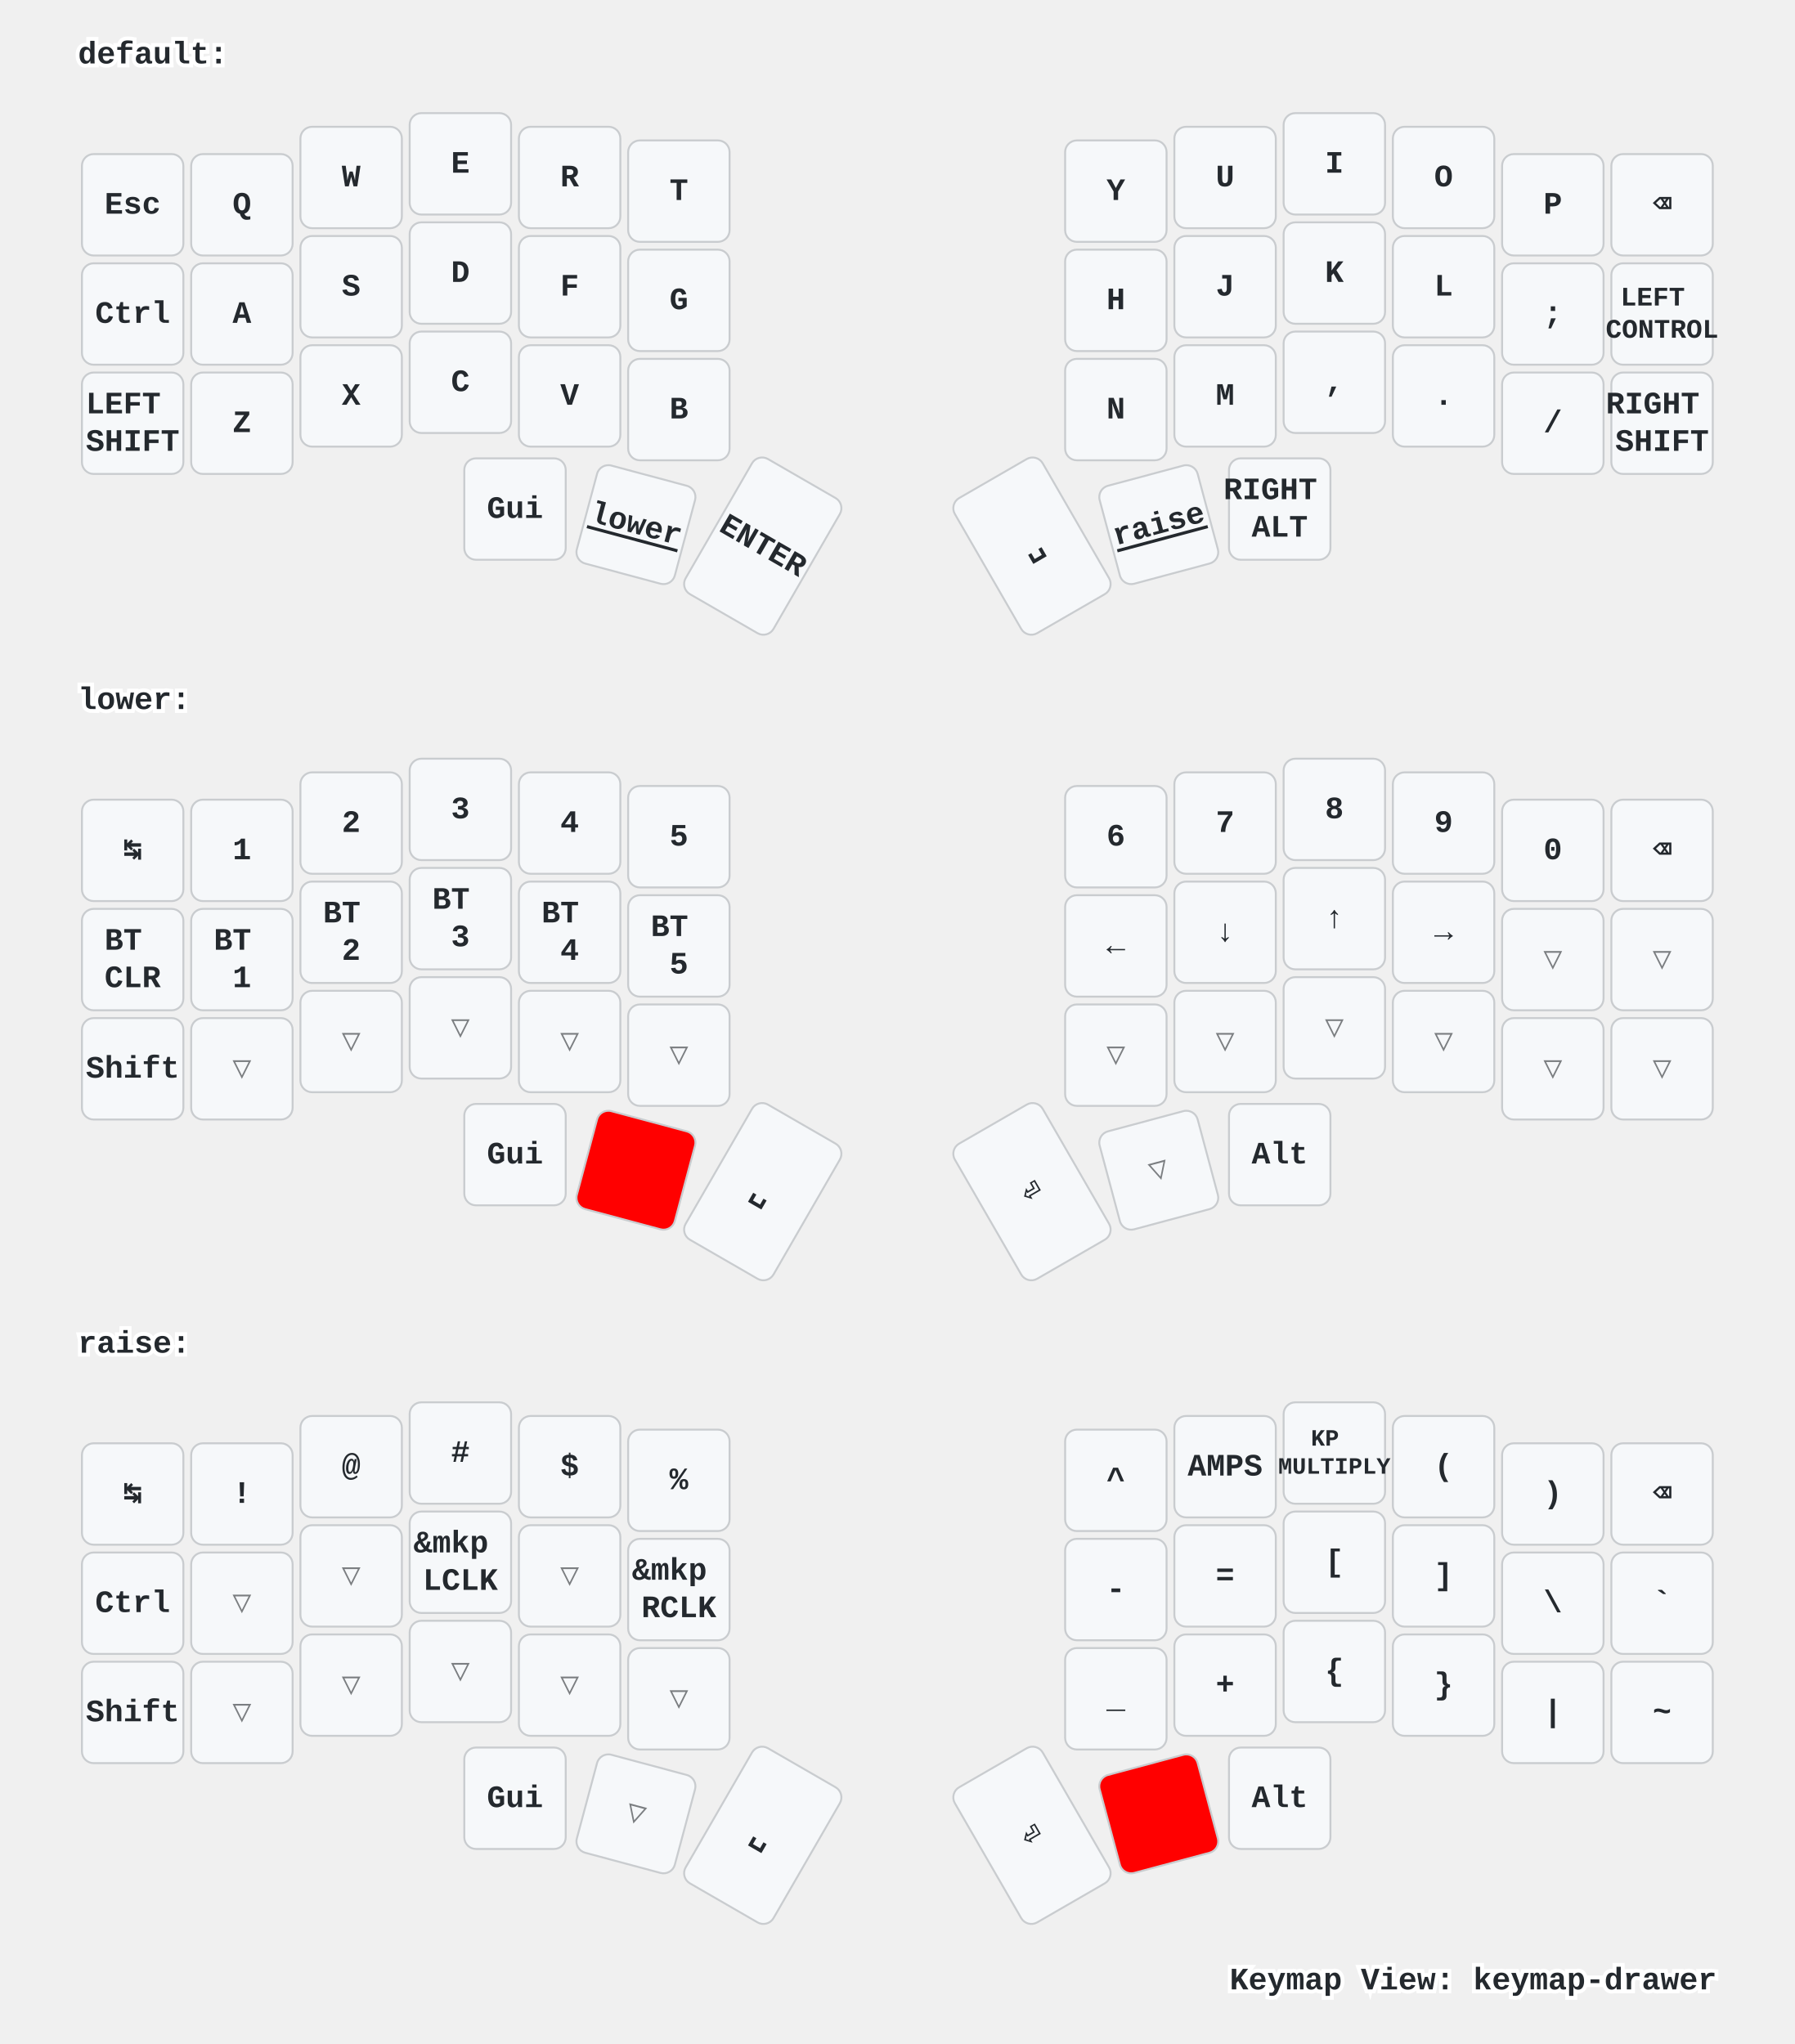
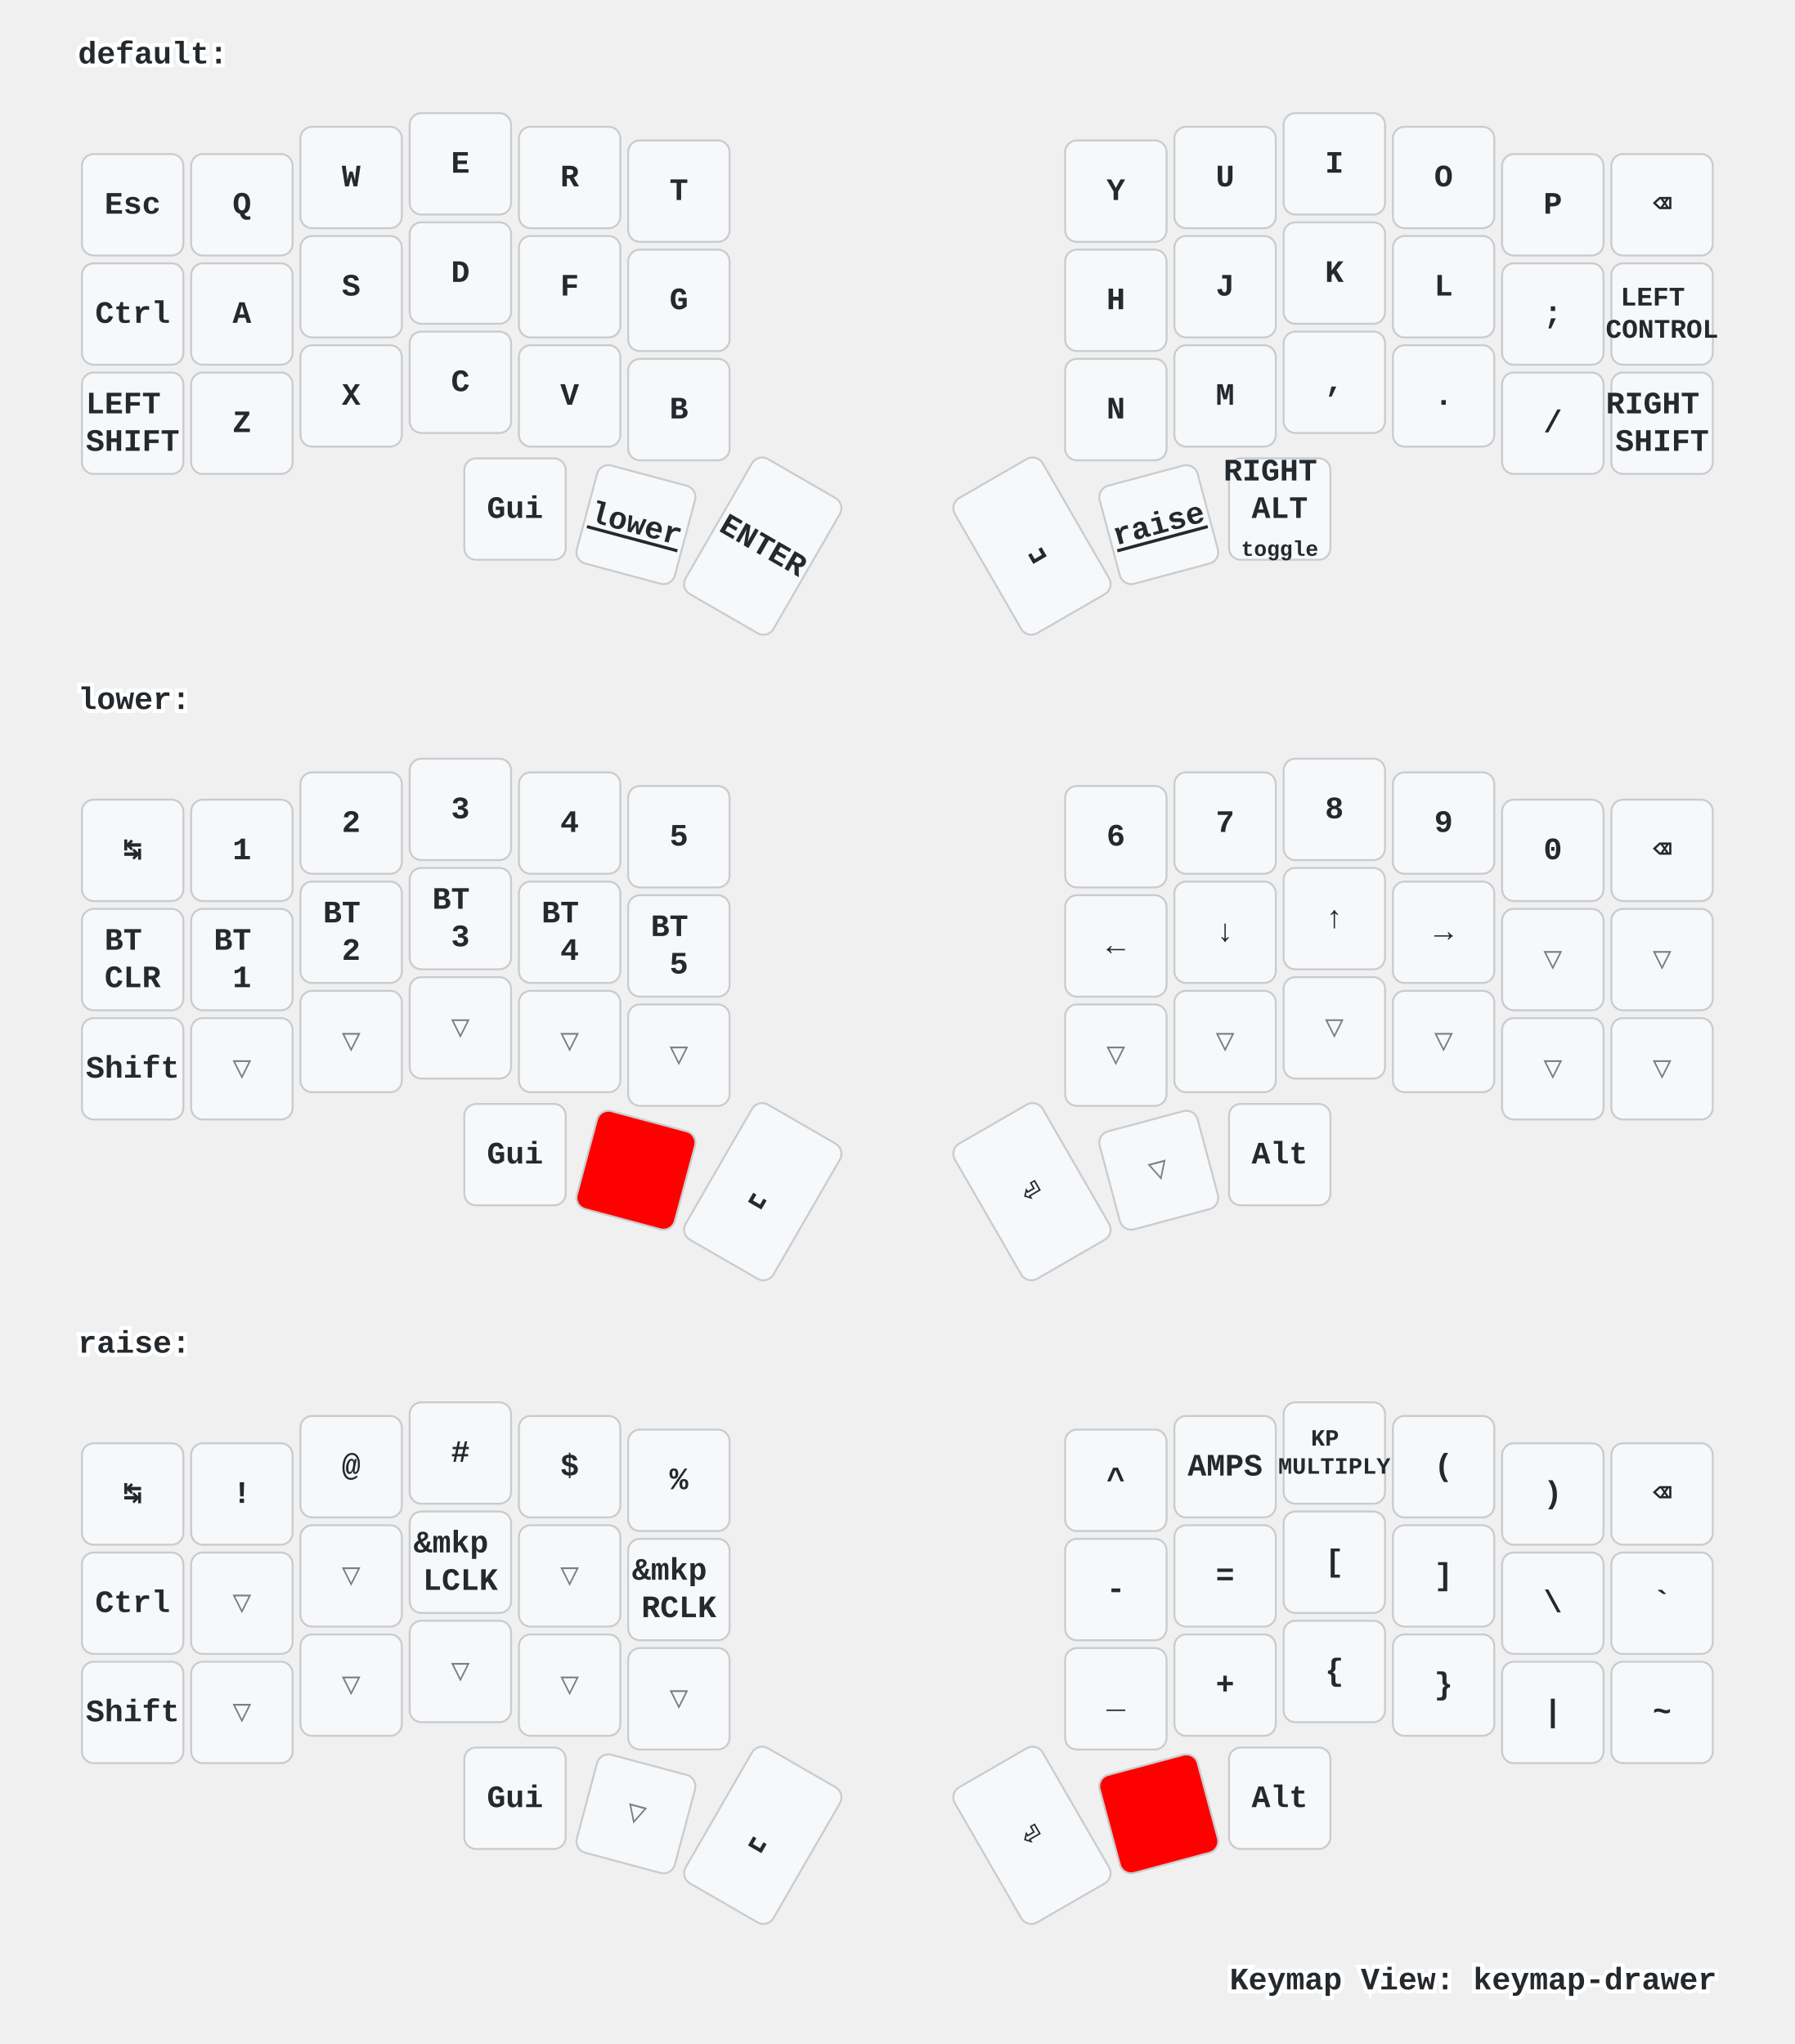
<svg xmlns="http://www.w3.org/2000/svg" width="920" height="1048" viewBox="0 0 920 1048" class="keymap">
  <style>/* inherit to force styles through use tags */
svg path {
    fill: inherit;
}

/* font and background color specifications */
svg.keymap {
    font-family: SFMono-Regular,Consolas,Liberation Mono,Menlo,monospace;
    font-size: 14px;
    font-kerning: normal;
    text-rendering: optimizeLegibility;
    fill: #24292e;
}

/* default key styling */
rect.key {
    fill: #f6f8fa;
}

rect.key, rect.combo {
    stroke: #c9cccf;
    stroke-width: 1;
}

/* default key side styling, only used is draw_key_sides is set */
rect.side {
    filter: brightness(90%);
}

/* color accent for combo boxes */
rect.combo, rect.combo-separate {
    fill: #cdf;
}

/* color accent for held keys */
rect.held, rect.combo.held {
    fill: #fdd;
}

/* color accent for ghost (optional) keys */
rect.ghost, rect.combo.ghost {
    stroke-dasharray: 4, 4;
    stroke-width: 2;
}

text {
    text-anchor: middle;
    dominant-baseline: middle;
}

/* styling for layer labels */
text.label {
    font-weight: bold;
    text-anchor: start;
    stroke: white;
    stroke-width: 4;
    paint-order: stroke;
}

/* styling for optional footer */
text.footer {
    text-anchor: end;
    dominant-baseline: auto;
    stroke: white;
    stroke-width: 4;
    paint-order: stroke;
}

- /* styling for combo tap, and key hold/shifted label text */
- text.combo, text.hold, text.shifted {
+ /* styling for combo tap, and key non-tap label text */
+ text.combo, text.hold, text.shifted, text.left, text.right {
    font-size: 11px;
}

text.hold {
    text-anchor: middle;
    dominant-baseline: auto;
}

text.shifted {
    text-anchor: middle;
    dominant-baseline: hanging;
}

+ text.left {
+     text-anchor: start;
+ }
+ 
+ text.right {
+     text-anchor: end;
+ }
+ 
text.layer-activator {
    text-decoration: underline;
}

/* styling for hold/shifted label text in combo box */
- text.combo.hold, text.combo.shifted {
+ text.combo.hold, text.combo.shifted, text.combo.left, text.combo.right {
    font-size: 8px;
}

/* lighter symbol for transparent keys */
text.trans {
    fill: #7b7e81;
}

/* styling for combo dendrons */
path.combo {
    stroke-width: 1;
    stroke: gray;
    fill: none;
}

/* Start Tabler Icons Cleanup */
/* cannot use height/width with glyphs */
.icon-tabler &gt; path {
    fill: inherit;
    stroke: inherit;
    stroke-width: 2;
}
/* hide tabler's default box */
.icon-tabler &gt; path[stroke="none"][fill="none"] {
    visibility: hidden;
}
/* End Tabler Icons Cleanup */

/* For default sytles, see https://github.com/caksoylar/keymap-drawer/blob/main/keymap_drawer/config.py#L85 */

svg.keymap {
  font-family: Ubuntu Mono, Inconsolata, Consolas, Liberation Mono, Menlo, monospace;
  font-size: 16px;
  font-weight: bold;
  text-rendering: optimizeLegibility;
}

/* Color accent for held keys
red = #f00
green = #0f0
blue = #00f
yellow = #ff0
cyan = #0ff
magenta = #f0f
white = #fff
black = #000
grey = #888
light grey = #ccc
#ffc
*/
rect.held, rect.combo.held {
    fill: #f00;
}

/* Technique borrowed and extended from https://github.com/englmaxi/zmk-config/blob/master/keymap-drawer/config.yaml */
.sym_sub_text.tap {
  translate: -5px 2px;
  font-size: 20px;
}
.sym_sub_text.shifted {
  translate: 10px 13px;
  font-size: 10px;
  opacity: 1.0;
}
.combo.sym_sub_text.tap {
  translate: -1px 1px;
}
.combo.sym_sub_text.shifted {
  translate: 7px 5px;
  font-size: 10px;
  opacity: 1.0;
}

/* Toggle */
.toggle.shifted {
  translate: -10px 12px;
}

.toggle.hold {
  translate: 13px -23px;
}

/* Variant for tap-dances */
.tap_dance.tap {
  translate: -7px 0px;
  font-size: 12px;
}
.tap_dance.shifted {
  translate: 7px 17px;
  font-size: 12px;
  opacity: 1.0;
}

/* Variant for symbol next to symbol */
.sym_by_sym.tap {
  translate: -6px 0px;
}
.sym_by_sym.shifted {
  translate: 10px 12px;
  opacity: 1.0;
}

.combo.sym_by_sym.tap {
  translate: -35px 0px;
}
.combo.sym_by_sym.shifted {
  translate: 35px 20px;
  opacity: 1.0;
}

.combo.sym_by_sym.hold {
  visibility: hidden;
}

/* hide hold box for combo sym_by_sym */
.combo.sym_by_sym.hold &gt; path[stroke="none"][fill="none"] {
  visibility: hidden;
}
</style>
  <g transform="translate(40, 0)" class="layer-default">
    <text x="0" y="28" class="label" id="default">default:</text>
    <g transform="translate(0, 56)">
      <g transform="translate(28, 49)" class="key keypos-0">
        <rect rx="6" ry="6" x="-26" y="-26" width="52" height="52" class="key" />
        <text x="0" y="0" class="key tap">Esc</text>
      </g>
      <g transform="translate(84, 49)" class="key keypos-1">
        <rect rx="6" ry="6" x="-26" y="-26" width="52" height="52" class="key" />
        <text x="0" y="0" class="key tap">Q</text>
      </g>
      <g transform="translate(140, 35)" class="key keypos-2">
        <rect rx="6" ry="6" x="-26" y="-26" width="52" height="52" class="key" />
        <text x="0" y="0" class="key tap">W</text>
      </g>
      <g transform="translate(196, 28)" class="key keypos-3">
        <rect rx="6" ry="6" x="-26" y="-26" width="52" height="52" class="key" />
        <text x="0" y="0" class="key tap">E</text>
      </g>
      <g transform="translate(252, 35)" class="key keypos-4">
        <rect rx="6" ry="6" x="-26" y="-26" width="52" height="52" class="key" />
        <text x="0" y="0" class="key tap">R</text>
      </g>
      <g transform="translate(308, 42)" class="key keypos-5">
        <rect rx="6" ry="6" x="-26" y="-26" width="52" height="52" class="key" />
        <text x="0" y="0" class="key tap">T</text>
      </g>
      <g transform="translate(532, 42)" class="key keypos-6">
        <rect rx="6" ry="6" x="-26" y="-26" width="52" height="52" class="key" />
        <text x="0" y="0" class="key tap">Y</text>
      </g>
      <g transform="translate(588, 35)" class="key keypos-7">
        <rect rx="6" ry="6" x="-26" y="-26" width="52" height="52" class="key" />
        <text x="0" y="0" class="key tap">U</text>
      </g>
      <g transform="translate(644, 28)" class="key keypos-8">
        <rect rx="6" ry="6" x="-26" y="-26" width="52" height="52" class="key" />
        <text x="0" y="0" class="key tap">I</text>
      </g>
      <g transform="translate(700, 35)" class="key keypos-9">
        <rect rx="6" ry="6" x="-26" y="-26" width="52" height="52" class="key" />
        <text x="0" y="0" class="key tap">O</text>
      </g>
      <g transform="translate(756, 49)" class="key keypos-10">
        <rect rx="6" ry="6" x="-26" y="-26" width="52" height="52" class="key" />
        <text x="0" y="0" class="key tap">P</text>
      </g>
      <g transform="translate(812, 49)" class="key keypos-11">
        <rect rx="6" ry="6" x="-26" y="-26" width="52" height="52" class="key" />
        <text x="0" y="0" class="key tap">⌫</text>
      </g>
      <g transform="translate(28, 105)" class="key keypos-12">
        <rect rx="6" ry="6" x="-26" y="-26" width="52" height="52" class="key" />
        <text x="0" y="0" class="key tap">Ctrl</text>
      </g>
      <g transform="translate(84, 105)" class="key keypos-13">
        <rect rx="6" ry="6" x="-26" y="-26" width="52" height="52" class="key" />
        <text x="0" y="0" class="key tap">A</text>
      </g>
      <g transform="translate(140, 91)" class="key keypos-14">
        <rect rx="6" ry="6" x="-26" y="-26" width="52" height="52" class="key" />
        <text x="0" y="0" class="key tap">S</text>
      </g>
      <g transform="translate(196, 84)" class="key keypos-15">
        <rect rx="6" ry="6" x="-26" y="-26" width="52" height="52" class="key" />
        <text x="0" y="0" class="key tap">D</text>
      </g>
      <g transform="translate(252, 91)" class="key keypos-16">
        <rect rx="6" ry="6" x="-26" y="-26" width="52" height="52" class="key" />
        <text x="0" y="0" class="key tap">F</text>
      </g>
      <g transform="translate(308, 98)" class="key keypos-17">
        <rect rx="6" ry="6" x="-26" y="-26" width="52" height="52" class="key" />
        <text x="0" y="0" class="key tap">G</text>
      </g>
      <g transform="translate(532, 98)" class="key keypos-18">
        <rect rx="6" ry="6" x="-26" y="-26" width="52" height="52" class="key" />
        <text x="0" y="0" class="key tap">H</text>
      </g>
      <g transform="translate(588, 91)" class="key keypos-19">
        <rect rx="6" ry="6" x="-26" y="-26" width="52" height="52" class="key" />
        <text x="0" y="0" class="key tap">J</text>
      </g>
      <g transform="translate(644, 84)" class="key keypos-20">
        <rect rx="6" ry="6" x="-26" y="-26" width="52" height="52" class="key" />
        <text x="0" y="0" class="key tap">K</text>
      </g>
      <g transform="translate(700, 91)" class="key keypos-21">
        <rect rx="6" ry="6" x="-26" y="-26" width="52" height="52" class="key" />
        <text x="0" y="0" class="key tap">L</text>
      </g>
      <g transform="translate(756, 105)" class="key keypos-22">
        <rect rx="6" ry="6" x="-26" y="-26" width="52" height="52" class="key" />
        <text x="0" y="0" class="key tap">;</text>
      </g>
      <g transform="translate(812, 105)" class="key keypos-23">
        <rect rx="6" ry="6" x="-26" y="-26" width="52" height="52" class="key" />
        <text x="0" y="0" class="key tap">
          <tspan x="0" dy="-0.6em" style="font-size: 86%">LEFT</tspan>
          <tspan x="0" dy="1.2em" style="font-size: 86%">CONTROL</tspan>
        </text>
      </g>
      <g transform="translate(28, 161)" class="key keypos-24">
        <rect rx="6" ry="6" x="-26" y="-26" width="52" height="52" class="key" />
        <text x="0" y="0" class="key tap">
          <tspan x="0" dy="-0.6em">LEFT</tspan>
          <tspan x="0" dy="1.2em">SHIFT</tspan>
        </text>
      </g>
      <g transform="translate(84, 161)" class="key keypos-25">
        <rect rx="6" ry="6" x="-26" y="-26" width="52" height="52" class="key" />
        <text x="0" y="0" class="key tap">Z</text>
      </g>
      <g transform="translate(140, 147)" class="key keypos-26">
        <rect rx="6" ry="6" x="-26" y="-26" width="52" height="52" class="key" />
        <text x="0" y="0" class="key tap">X</text>
      </g>
      <g transform="translate(196, 140)" class="key keypos-27">
        <rect rx="6" ry="6" x="-26" y="-26" width="52" height="52" class="key" />
        <text x="0" y="0" class="key tap">C</text>
      </g>
      <g transform="translate(252, 147)" class="key keypos-28">
        <rect rx="6" ry="6" x="-26" y="-26" width="52" height="52" class="key" />
        <text x="0" y="0" class="key tap">V</text>
      </g>
      <g transform="translate(308, 154)" class="key keypos-29">
        <rect rx="6" ry="6" x="-26" y="-26" width="52" height="52" class="key" />
        <text x="0" y="0" class="key tap">B</text>
      </g>
      <g transform="translate(532, 154)" class="key keypos-30">
        <rect rx="6" ry="6" x="-26" y="-26" width="52" height="52" class="key" />
        <text x="0" y="0" class="key tap">N</text>
      </g>
      <g transform="translate(588, 147)" class="key keypos-31">
        <rect rx="6" ry="6" x="-26" y="-26" width="52" height="52" class="key" />
        <text x="0" y="0" class="key tap">M</text>
      </g>
      <g transform="translate(644, 140)" class="key keypos-32">
        <rect rx="6" ry="6" x="-26" y="-26" width="52" height="52" class="key" />
        <text x="0" y="0" class="key tap">,</text>
      </g>
      <g transform="translate(700, 147)" class="key keypos-33">
        <rect rx="6" ry="6" x="-26" y="-26" width="52" height="52" class="key" />
        <text x="0" y="0" class="key tap">.</text>
      </g>
      <g transform="translate(756, 161)" class="key keypos-34">
        <rect rx="6" ry="6" x="-26" y="-26" width="52" height="52" class="key" />
        <text x="0" y="0" class="key tap">/</text>
      </g>
      <g transform="translate(812, 161)" class="key keypos-35">
        <rect rx="6" ry="6" x="-26" y="-26" width="52" height="52" class="key" />
        <text x="0" y="0" class="key tap">
          <tspan x="0" dy="-0.6em">RIGHT</tspan>
          <tspan x="0" dy="1.2em">SHIFT</tspan>
        </text>
      </g>
      <g transform="translate(224, 205)" class="key keypos-36">
        <rect rx="6" ry="6" x="-26" y="-26" width="52" height="52" class="key" />
        <text x="0" y="0" class="key tap">Gui</text>
      </g>
      <g transform="translate(286, 213) rotate(15.0)" class="key keypos-37">
        <rect rx="6" ry="6" x="-26" y="-26" width="52" height="52" class="key" />
        <a href="#lower">
          <text x="0" y="0" class="key tap layer-activator">lower</text>
        </a>
      </g>
      <g transform="translate(351, 224) rotate(30.0)" class="key keypos-38">
        <rect rx="6" ry="6" x="-26" y="-40" width="52" height="80" class="key" />
        <text x="0" y="0" class="key tap">ENTER</text>
      </g>
      <g transform="translate(489, 224) rotate(-30.0)" class="key keypos-39">
        <rect rx="6" ry="6" x="-26" y="-40" width="52" height="80" class="key" />
        <text x="0" y="0" class="key tap">␣</text>
      </g>
      <g transform="translate(554, 213) rotate(-15.0)" class="key keypos-40">
        <rect rx="6" ry="6" x="-26" y="-26" width="52" height="52" class="key" />
        <a href="#raise">
          <text x="0" y="0" class="key tap layer-activator">raise</text>
        </a>
      </g>
      <g transform="translate(616, 205)" class="key keypos-41">
        <rect rx="6" ry="6" x="-26" y="-26" width="52" height="52" class="key" />
        <text x="0" y="0" class="key tap">
-           <tspan x="0" dy="-0.6em">RIGHT</tspan>
+           <tspan x="0" dy="-1.2em">RIGHT</tspan>
          <tspan x="0" dy="1.2em">ALT</tspan>
        </text>
+         <text x="0" y="24" class="key hold">toggle</text>
      </g>
    </g>
  </g>
  <g transform="translate(40, 331)" class="layer-lower">
    <text x="0" y="28" class="label" id="lower">lower:</text>
    <g transform="translate(0, 56)">
      <g transform="translate(28, 49)" class="key keypos-0">
        <rect rx="6" ry="6" x="-26" y="-26" width="52" height="52" class="key" />
        <text x="0" y="0" class="key tap">↹</text>
      </g>
      <g transform="translate(84, 49)" class="key keypos-1">
        <rect rx="6" ry="6" x="-26" y="-26" width="52" height="52" class="key" />
        <text x="0" y="0" class="key tap">1</text>
      </g>
      <g transform="translate(140, 35)" class="key keypos-2">
        <rect rx="6" ry="6" x="-26" y="-26" width="52" height="52" class="key" />
        <text x="0" y="0" class="key tap">2</text>
      </g>
      <g transform="translate(196, 28)" class="key keypos-3">
        <rect rx="6" ry="6" x="-26" y="-26" width="52" height="52" class="key" />
        <text x="0" y="0" class="key tap">3</text>
      </g>
      <g transform="translate(252, 35)" class="key keypos-4">
        <rect rx="6" ry="6" x="-26" y="-26" width="52" height="52" class="key" />
        <text x="0" y="0" class="key tap">4</text>
      </g>
      <g transform="translate(308, 42)" class="key keypos-5">
        <rect rx="6" ry="6" x="-26" y="-26" width="52" height="52" class="key" />
        <text x="0" y="0" class="key tap">5</text>
      </g>
      <g transform="translate(532, 42)" class="key keypos-6">
        <rect rx="6" ry="6" x="-26" y="-26" width="52" height="52" class="key" />
        <text x="0" y="0" class="key tap">6</text>
      </g>
      <g transform="translate(588, 35)" class="key keypos-7">
        <rect rx="6" ry="6" x="-26" y="-26" width="52" height="52" class="key" />
        <text x="0" y="0" class="key tap">7</text>
      </g>
      <g transform="translate(644, 28)" class="key keypos-8">
        <rect rx="6" ry="6" x="-26" y="-26" width="52" height="52" class="key" />
        <text x="0" y="0" class="key tap">8</text>
      </g>
      <g transform="translate(700, 35)" class="key keypos-9">
        <rect rx="6" ry="6" x="-26" y="-26" width="52" height="52" class="key" />
        <text x="0" y="0" class="key tap">9</text>
      </g>
      <g transform="translate(756, 49)" class="key keypos-10">
        <rect rx="6" ry="6" x="-26" y="-26" width="52" height="52" class="key" />
        <text x="0" y="0" class="key tap">0</text>
      </g>
      <g transform="translate(812, 49)" class="key keypos-11">
        <rect rx="6" ry="6" x="-26" y="-26" width="52" height="52" class="key" />
        <text x="0" y="0" class="key tap">⌫</text>
      </g>
      <g transform="translate(28, 105)" class="key keypos-12">
        <rect rx="6" ry="6" x="-26" y="-26" width="52" height="52" class="key" />
        <text x="0" y="0" class="key tap">
          <tspan x="0" dy="-0.6em">BT</tspan>
          <tspan x="0" dy="1.2em">CLR</tspan>
        </text>
      </g>
      <g transform="translate(84, 105)" class="key keypos-13">
        <rect rx="6" ry="6" x="-26" y="-26" width="52" height="52" class="key" />
        <text x="0" y="0" class="key tap">
          <tspan x="0" dy="-0.6em">BT</tspan>
          <tspan x="0" dy="1.2em">1</tspan>
        </text>
      </g>
      <g transform="translate(140, 91)" class="key keypos-14">
        <rect rx="6" ry="6" x="-26" y="-26" width="52" height="52" class="key" />
        <text x="0" y="0" class="key tap">
          <tspan x="0" dy="-0.6em">BT</tspan>
          <tspan x="0" dy="1.2em">2</tspan>
        </text>
      </g>
      <g transform="translate(196, 84)" class="key keypos-15">
        <rect rx="6" ry="6" x="-26" y="-26" width="52" height="52" class="key" />
        <text x="0" y="0" class="key tap">
          <tspan x="0" dy="-0.6em">BT</tspan>
          <tspan x="0" dy="1.2em">3</tspan>
        </text>
      </g>
      <g transform="translate(252, 91)" class="key keypos-16">
        <rect rx="6" ry="6" x="-26" y="-26" width="52" height="52" class="key" />
        <text x="0" y="0" class="key tap">
          <tspan x="0" dy="-0.6em">BT</tspan>
          <tspan x="0" dy="1.2em">4</tspan>
        </text>
      </g>
      <g transform="translate(308, 98)" class="key keypos-17">
        <rect rx="6" ry="6" x="-26" y="-26" width="52" height="52" class="key" />
        <text x="0" y="0" class="key tap">
          <tspan x="0" dy="-0.6em">BT</tspan>
          <tspan x="0" dy="1.2em">5</tspan>
        </text>
      </g>
      <g transform="translate(532, 98)" class="key keypos-18">
        <rect rx="6" ry="6" x="-26" y="-26" width="52" height="52" class="key" />
        <text x="0" y="0" class="key tap">←</text>
      </g>
      <g transform="translate(588, 91)" class="key keypos-19">
        <rect rx="6" ry="6" x="-26" y="-26" width="52" height="52" class="key" />
        <text x="0" y="0" class="key tap">↓</text>
      </g>
      <g transform="translate(644, 84)" class="key keypos-20">
        <rect rx="6" ry="6" x="-26" y="-26" width="52" height="52" class="key" />
        <text x="0" y="0" class="key tap">↑</text>
      </g>
      <g transform="translate(700, 91)" class="key keypos-21">
        <rect rx="6" ry="6" x="-26" y="-26" width="52" height="52" class="key" />
        <text x="0" y="0" class="key tap">→</text>
      </g>
      <g transform="translate(756, 105)" class="key trans keypos-22">
        <rect rx="6" ry="6" x="-26" y="-26" width="52" height="52" class="key trans" />
        <text x="0" y="0" class="key trans tap">▽</text>
      </g>
      <g transform="translate(812, 105)" class="key trans keypos-23">
        <rect rx="6" ry="6" x="-26" y="-26" width="52" height="52" class="key trans" />
        <text x="0" y="0" class="key trans tap">▽</text>
      </g>
      <g transform="translate(28, 161)" class="key keypos-24">
        <rect rx="6" ry="6" x="-26" y="-26" width="52" height="52" class="key" />
        <text x="0" y="0" class="key tap">Shift</text>
      </g>
      <g transform="translate(84, 161)" class="key trans keypos-25">
        <rect rx="6" ry="6" x="-26" y="-26" width="52" height="52" class="key trans" />
        <text x="0" y="0" class="key trans tap">▽</text>
      </g>
      <g transform="translate(140, 147)" class="key trans keypos-26">
        <rect rx="6" ry="6" x="-26" y="-26" width="52" height="52" class="key trans" />
        <text x="0" y="0" class="key trans tap">▽</text>
      </g>
      <g transform="translate(196, 140)" class="key trans keypos-27">
        <rect rx="6" ry="6" x="-26" y="-26" width="52" height="52" class="key trans" />
        <text x="0" y="0" class="key trans tap">▽</text>
      </g>
      <g transform="translate(252, 147)" class="key trans keypos-28">
        <rect rx="6" ry="6" x="-26" y="-26" width="52" height="52" class="key trans" />
        <text x="0" y="0" class="key trans tap">▽</text>
      </g>
      <g transform="translate(308, 154)" class="key trans keypos-29">
        <rect rx="6" ry="6" x="-26" y="-26" width="52" height="52" class="key trans" />
        <text x="0" y="0" class="key trans tap">▽</text>
      </g>
      <g transform="translate(532, 154)" class="key trans keypos-30">
        <rect rx="6" ry="6" x="-26" y="-26" width="52" height="52" class="key trans" />
        <text x="0" y="0" class="key trans tap">▽</text>
      </g>
      <g transform="translate(588, 147)" class="key trans keypos-31">
        <rect rx="6" ry="6" x="-26" y="-26" width="52" height="52" class="key trans" />
        <text x="0" y="0" class="key trans tap">▽</text>
      </g>
      <g transform="translate(644, 140)" class="key trans keypos-32">
        <rect rx="6" ry="6" x="-26" y="-26" width="52" height="52" class="key trans" />
        <text x="0" y="0" class="key trans tap">▽</text>
      </g>
      <g transform="translate(700, 147)" class="key trans keypos-33">
        <rect rx="6" ry="6" x="-26" y="-26" width="52" height="52" class="key trans" />
        <text x="0" y="0" class="key trans tap">▽</text>
      </g>
      <g transform="translate(756, 161)" class="key trans keypos-34">
        <rect rx="6" ry="6" x="-26" y="-26" width="52" height="52" class="key trans" />
        <text x="0" y="0" class="key trans tap">▽</text>
      </g>
      <g transform="translate(812, 161)" class="key trans keypos-35">
        <rect rx="6" ry="6" x="-26" y="-26" width="52" height="52" class="key trans" />
        <text x="0" y="0" class="key trans tap">▽</text>
      </g>
      <g transform="translate(224, 205)" class="key keypos-36">
        <rect rx="6" ry="6" x="-26" y="-26" width="52" height="52" class="key" />
        <text x="0" y="0" class="key tap">Gui</text>
      </g>
      <g transform="translate(286, 213) rotate(15.0)" class="key held keypos-37">
        <rect rx="6" ry="6" x="-26" y="-26" width="52" height="52" class="key held" />
      </g>
      <g transform="translate(351, 224) rotate(30.0)" class="key keypos-38">
        <rect rx="6" ry="6" x="-26" y="-40" width="52" height="80" class="key" />
        <text x="0" y="0" class="key tap">␣</text>
      </g>
      <g transform="translate(489, 224) rotate(-30.0)" class="key keypos-39">
        <rect rx="6" ry="6" x="-26" y="-40" width="52" height="80" class="key" />
        <text x="0" y="0" class="key tap">⏎</text>
      </g>
      <g transform="translate(554, 213) rotate(-15.0)" class="key trans keypos-40">
        <rect rx="6" ry="6" x="-26" y="-26" width="52" height="52" class="key trans" />
        <text x="0" y="0" class="key trans tap">▽</text>
      </g>
      <g transform="translate(616, 205)" class="key keypos-41">
        <rect rx="6" ry="6" x="-26" y="-26" width="52" height="52" class="key" />
        <text x="0" y="0" class="key tap">Alt</text>
      </g>
    </g>
  </g>
  <g transform="translate(40, 661)" class="layer-raise">
    <text x="0" y="28" class="label" id="raise">raise:</text>
    <g transform="translate(0, 56)">
      <g transform="translate(28, 49)" class="key keypos-0">
        <rect rx="6" ry="6" x="-26" y="-26" width="52" height="52" class="key" />
        <text x="0" y="0" class="key tap">↹</text>
      </g>
      <g transform="translate(84, 49)" class="key keypos-1">
        <rect rx="6" ry="6" x="-26" y="-26" width="52" height="52" class="key" />
        <text x="0" y="0" class="key tap">!</text>
      </g>
      <g transform="translate(140, 35)" class="key keypos-2">
        <rect rx="6" ry="6" x="-26" y="-26" width="52" height="52" class="key" />
        <text x="0" y="0" class="key tap">@</text>
      </g>
      <g transform="translate(196, 28)" class="key keypos-3">
        <rect rx="6" ry="6" x="-26" y="-26" width="52" height="52" class="key" />
        <text x="0" y="0" class="key tap">#</text>
      </g>
      <g transform="translate(252, 35)" class="key keypos-4">
        <rect rx="6" ry="6" x="-26" y="-26" width="52" height="52" class="key" />
        <text x="0" y="0" class="key tap">$</text>
      </g>
      <g transform="translate(308, 42)" class="key keypos-5">
        <rect rx="6" ry="6" x="-26" y="-26" width="52" height="52" class="key" />
        <text x="0" y="0" class="key tap">%</text>
      </g>
      <g transform="translate(532, 42)" class="key keypos-6">
        <rect rx="6" ry="6" x="-26" y="-26" width="52" height="52" class="key" />
        <text x="0" y="0" class="key tap">^</text>
      </g>
      <g transform="translate(588, 35)" class="key keypos-7">
        <rect rx="6" ry="6" x="-26" y="-26" width="52" height="52" class="key" />
        <text x="0" y="0" class="key tap">AMPS</text>
      </g>
      <g transform="translate(644, 28)" class="key keypos-8">
        <rect rx="6" ry="6" x="-26" y="-26" width="52" height="52" class="key" />
        <text x="0" y="0" class="key tap">
          <tspan x="0" dy="-0.6em" style="font-size: 75%">KP</tspan>
          <tspan x="0" dy="1.2em" style="font-size: 75%">MULTIPLY</tspan>
        </text>
      </g>
      <g transform="translate(700, 35)" class="key keypos-9">
        <rect rx="6" ry="6" x="-26" y="-26" width="52" height="52" class="key" />
        <text x="0" y="0" class="key tap">(</text>
      </g>
      <g transform="translate(756, 49)" class="key keypos-10">
        <rect rx="6" ry="6" x="-26" y="-26" width="52" height="52" class="key" />
        <text x="0" y="0" class="key tap">)</text>
      </g>
      <g transform="translate(812, 49)" class="key keypos-11">
        <rect rx="6" ry="6" x="-26" y="-26" width="52" height="52" class="key" />
        <text x="0" y="0" class="key tap">⌫</text>
      </g>
      <g transform="translate(28, 105)" class="key keypos-12">
        <rect rx="6" ry="6" x="-26" y="-26" width="52" height="52" class="key" />
        <text x="0" y="0" class="key tap">Ctrl</text>
      </g>
      <g transform="translate(84, 105)" class="key trans keypos-13">
        <rect rx="6" ry="6" x="-26" y="-26" width="52" height="52" class="key trans" />
        <text x="0" y="0" class="key trans tap">▽</text>
      </g>
      <g transform="translate(140, 91)" class="key trans keypos-14">
        <rect rx="6" ry="6" x="-26" y="-26" width="52" height="52" class="key trans" />
        <text x="0" y="0" class="key trans tap">▽</text>
      </g>
      <g transform="translate(196, 84)" class="key keypos-15">
        <rect rx="6" ry="6" x="-26" y="-26" width="52" height="52" class="key" />
        <text x="0" y="0" class="key tap">
          <tspan x="0" dy="-0.6em">&amp;mkp</tspan>
          <tspan x="0" dy="1.2em">LCLK</tspan>
        </text>
      </g>
      <g transform="translate(252, 91)" class="key trans keypos-16">
        <rect rx="6" ry="6" x="-26" y="-26" width="52" height="52" class="key trans" />
        <text x="0" y="0" class="key trans tap">▽</text>
      </g>
      <g transform="translate(308, 98)" class="key keypos-17">
        <rect rx="6" ry="6" x="-26" y="-26" width="52" height="52" class="key" />
        <text x="0" y="0" class="key tap">
          <tspan x="0" dy="-0.6em">&amp;mkp</tspan>
          <tspan x="0" dy="1.2em">RCLK</tspan>
        </text>
      </g>
      <g transform="translate(532, 98)" class="key keypos-18">
        <rect rx="6" ry="6" x="-26" y="-26" width="52" height="52" class="key" />
        <text x="0" y="0" class="key tap">-</text>
      </g>
      <g transform="translate(588, 91)" class="key keypos-19">
        <rect rx="6" ry="6" x="-26" y="-26" width="52" height="52" class="key" />
        <text x="0" y="0" class="key tap">=</text>
      </g>
      <g transform="translate(644, 84)" class="key keypos-20">
        <rect rx="6" ry="6" x="-26" y="-26" width="52" height="52" class="key" />
        <text x="0" y="0" class="key tap">[</text>
      </g>
      <g transform="translate(700, 91)" class="key keypos-21">
        <rect rx="6" ry="6" x="-26" y="-26" width="52" height="52" class="key" />
        <text x="0" y="0" class="key tap">]</text>
      </g>
      <g transform="translate(756, 105)" class="key keypos-22">
        <rect rx="6" ry="6" x="-26" y="-26" width="52" height="52" class="key" />
        <text x="0" y="0" class="key tap">\</text>
      </g>
      <g transform="translate(812, 105)" class="key keypos-23">
        <rect rx="6" ry="6" x="-26" y="-26" width="52" height="52" class="key" />
        <text x="0" y="0" class="key tap">`</text>
      </g>
      <g transform="translate(28, 161)" class="key keypos-24">
        <rect rx="6" ry="6" x="-26" y="-26" width="52" height="52" class="key" />
        <text x="0" y="0" class="key tap">Shift</text>
      </g>
      <g transform="translate(84, 161)" class="key trans keypos-25">
        <rect rx="6" ry="6" x="-26" y="-26" width="52" height="52" class="key trans" />
        <text x="0" y="0" class="key trans tap">▽</text>
      </g>
      <g transform="translate(140, 147)" class="key trans keypos-26">
        <rect rx="6" ry="6" x="-26" y="-26" width="52" height="52" class="key trans" />
        <text x="0" y="0" class="key trans tap">▽</text>
      </g>
      <g transform="translate(196, 140)" class="key trans keypos-27">
        <rect rx="6" ry="6" x="-26" y="-26" width="52" height="52" class="key trans" />
        <text x="0" y="0" class="key trans tap">▽</text>
      </g>
      <g transform="translate(252, 147)" class="key trans keypos-28">
        <rect rx="6" ry="6" x="-26" y="-26" width="52" height="52" class="key trans" />
        <text x="0" y="0" class="key trans tap">▽</text>
      </g>
      <g transform="translate(308, 154)" class="key trans keypos-29">
        <rect rx="6" ry="6" x="-26" y="-26" width="52" height="52" class="key trans" />
        <text x="0" y="0" class="key trans tap">▽</text>
      </g>
      <g transform="translate(532, 154)" class="key keypos-30">
        <rect rx="6" ry="6" x="-26" y="-26" width="52" height="52" class="key" />
        <text x="0" y="0" class="key tap">_</text>
      </g>
      <g transform="translate(588, 147)" class="key keypos-31">
        <rect rx="6" ry="6" x="-26" y="-26" width="52" height="52" class="key" />
        <text x="0" y="0" class="key tap">+</text>
      </g>
      <g transform="translate(644, 140)" class="key keypos-32">
        <rect rx="6" ry="6" x="-26" y="-26" width="52" height="52" class="key" />
        <text x="0" y="0" class="key tap">{</text>
      </g>
      <g transform="translate(700, 147)" class="key keypos-33">
        <rect rx="6" ry="6" x="-26" y="-26" width="52" height="52" class="key" />
        <text x="0" y="0" class="key tap">}</text>
      </g>
      <g transform="translate(756, 161)" class="key keypos-34">
        <rect rx="6" ry="6" x="-26" y="-26" width="52" height="52" class="key" />
        <text x="0" y="0" class="key tap">|</text>
      </g>
      <g transform="translate(812, 161)" class="key keypos-35">
        <rect rx="6" ry="6" x="-26" y="-26" width="52" height="52" class="key" />
        <text x="0" y="0" class="key tap">~</text>
      </g>
      <g transform="translate(224, 205)" class="key keypos-36">
        <rect rx="6" ry="6" x="-26" y="-26" width="52" height="52" class="key" />
        <text x="0" y="0" class="key tap">Gui</text>
      </g>
      <g transform="translate(286, 213) rotate(15.0)" class="key trans keypos-37">
        <rect rx="6" ry="6" x="-26" y="-26" width="52" height="52" class="key trans" />
        <text x="0" y="0" class="key trans tap">▽</text>
      </g>
      <g transform="translate(351, 224) rotate(30.0)" class="key keypos-38">
        <rect rx="6" ry="6" x="-26" y="-40" width="52" height="80" class="key" />
        <text x="0" y="0" class="key tap">␣</text>
      </g>
      <g transform="translate(489, 224) rotate(-30.0)" class="key keypos-39">
        <rect rx="6" ry="6" x="-26" y="-40" width="52" height="80" class="key" />
        <text x="0" y="0" class="key tap">⏎</text>
      </g>
      <g transform="translate(554, 213) rotate(-15.0)" class="key held keypos-40">
        <rect rx="6" ry="6" x="-26" y="-26" width="52" height="52" class="key held" />
      </g>
      <g transform="translate(616, 205)" class="key keypos-41">
        <rect rx="6" ry="6" x="-26" y="-26" width="52" height="52" class="key" />
        <text x="0" y="0" class="key tap">Alt</text>
      </g>
    </g>
  </g>
  <text x="880.0" y="1020.0" class="footer">Keymap View: <a href="https://github.com/caksoylar/keymap-drawer">keymap-drawer</a>
  </text>
</svg>
